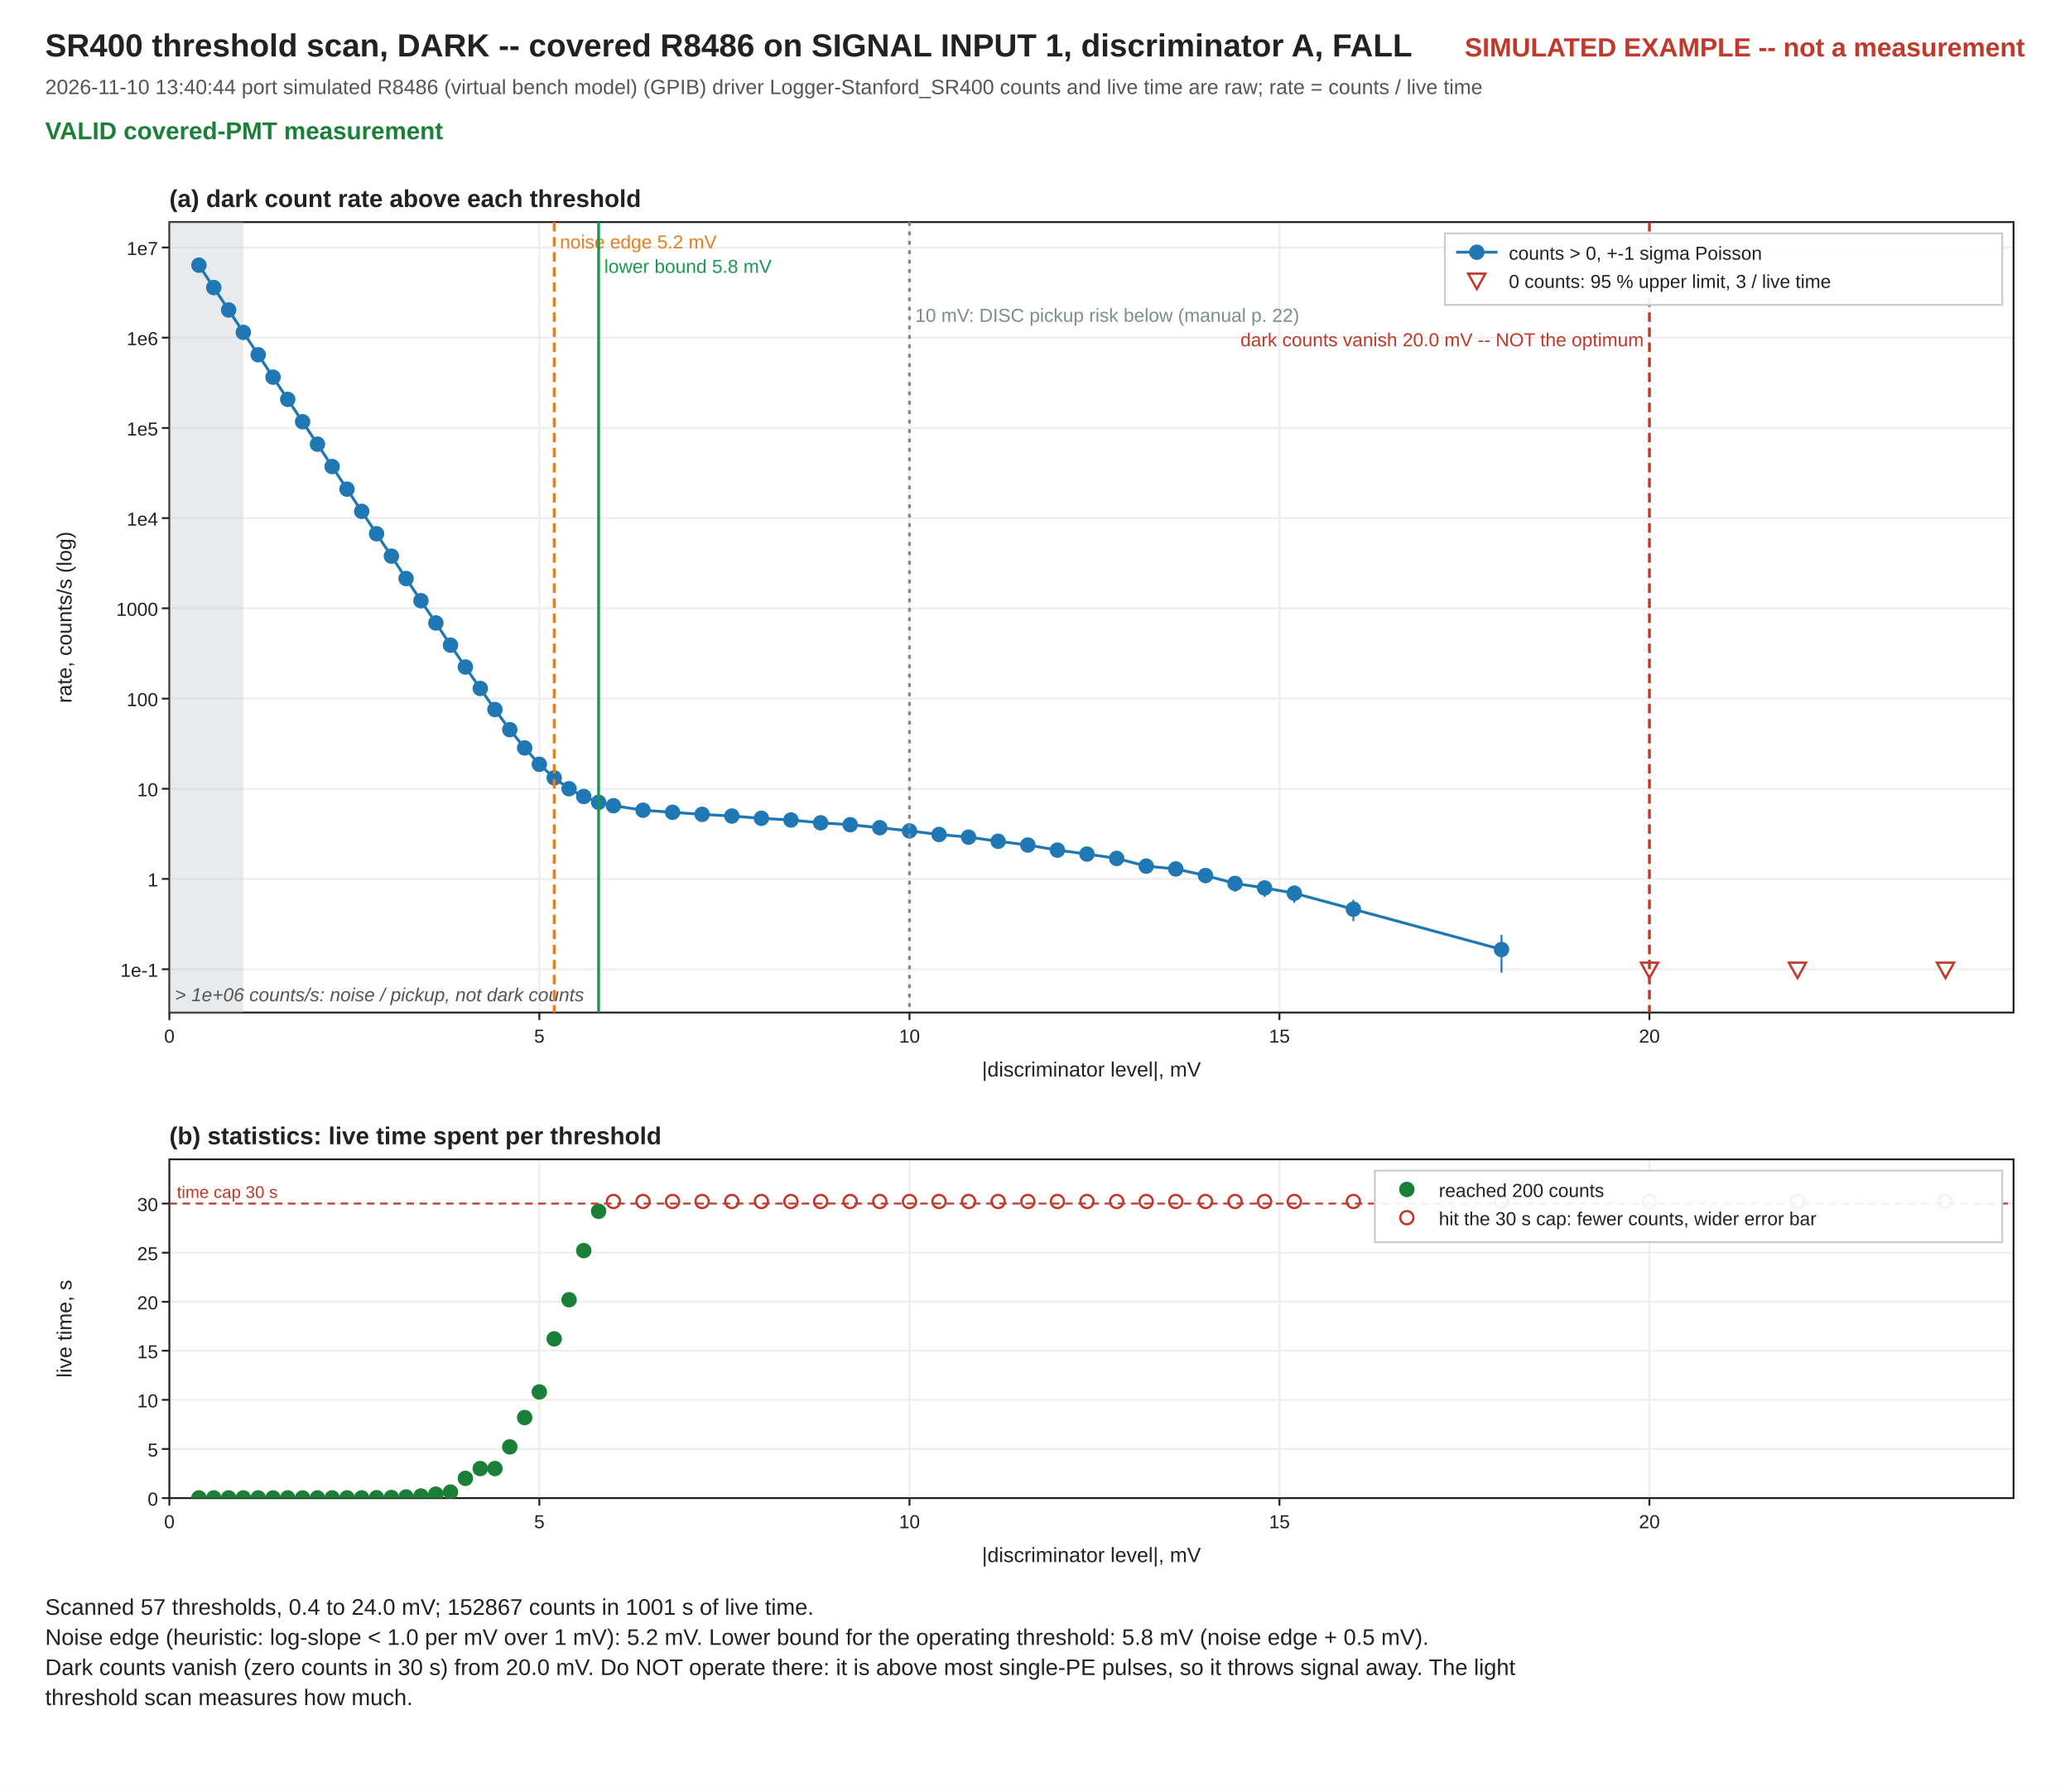
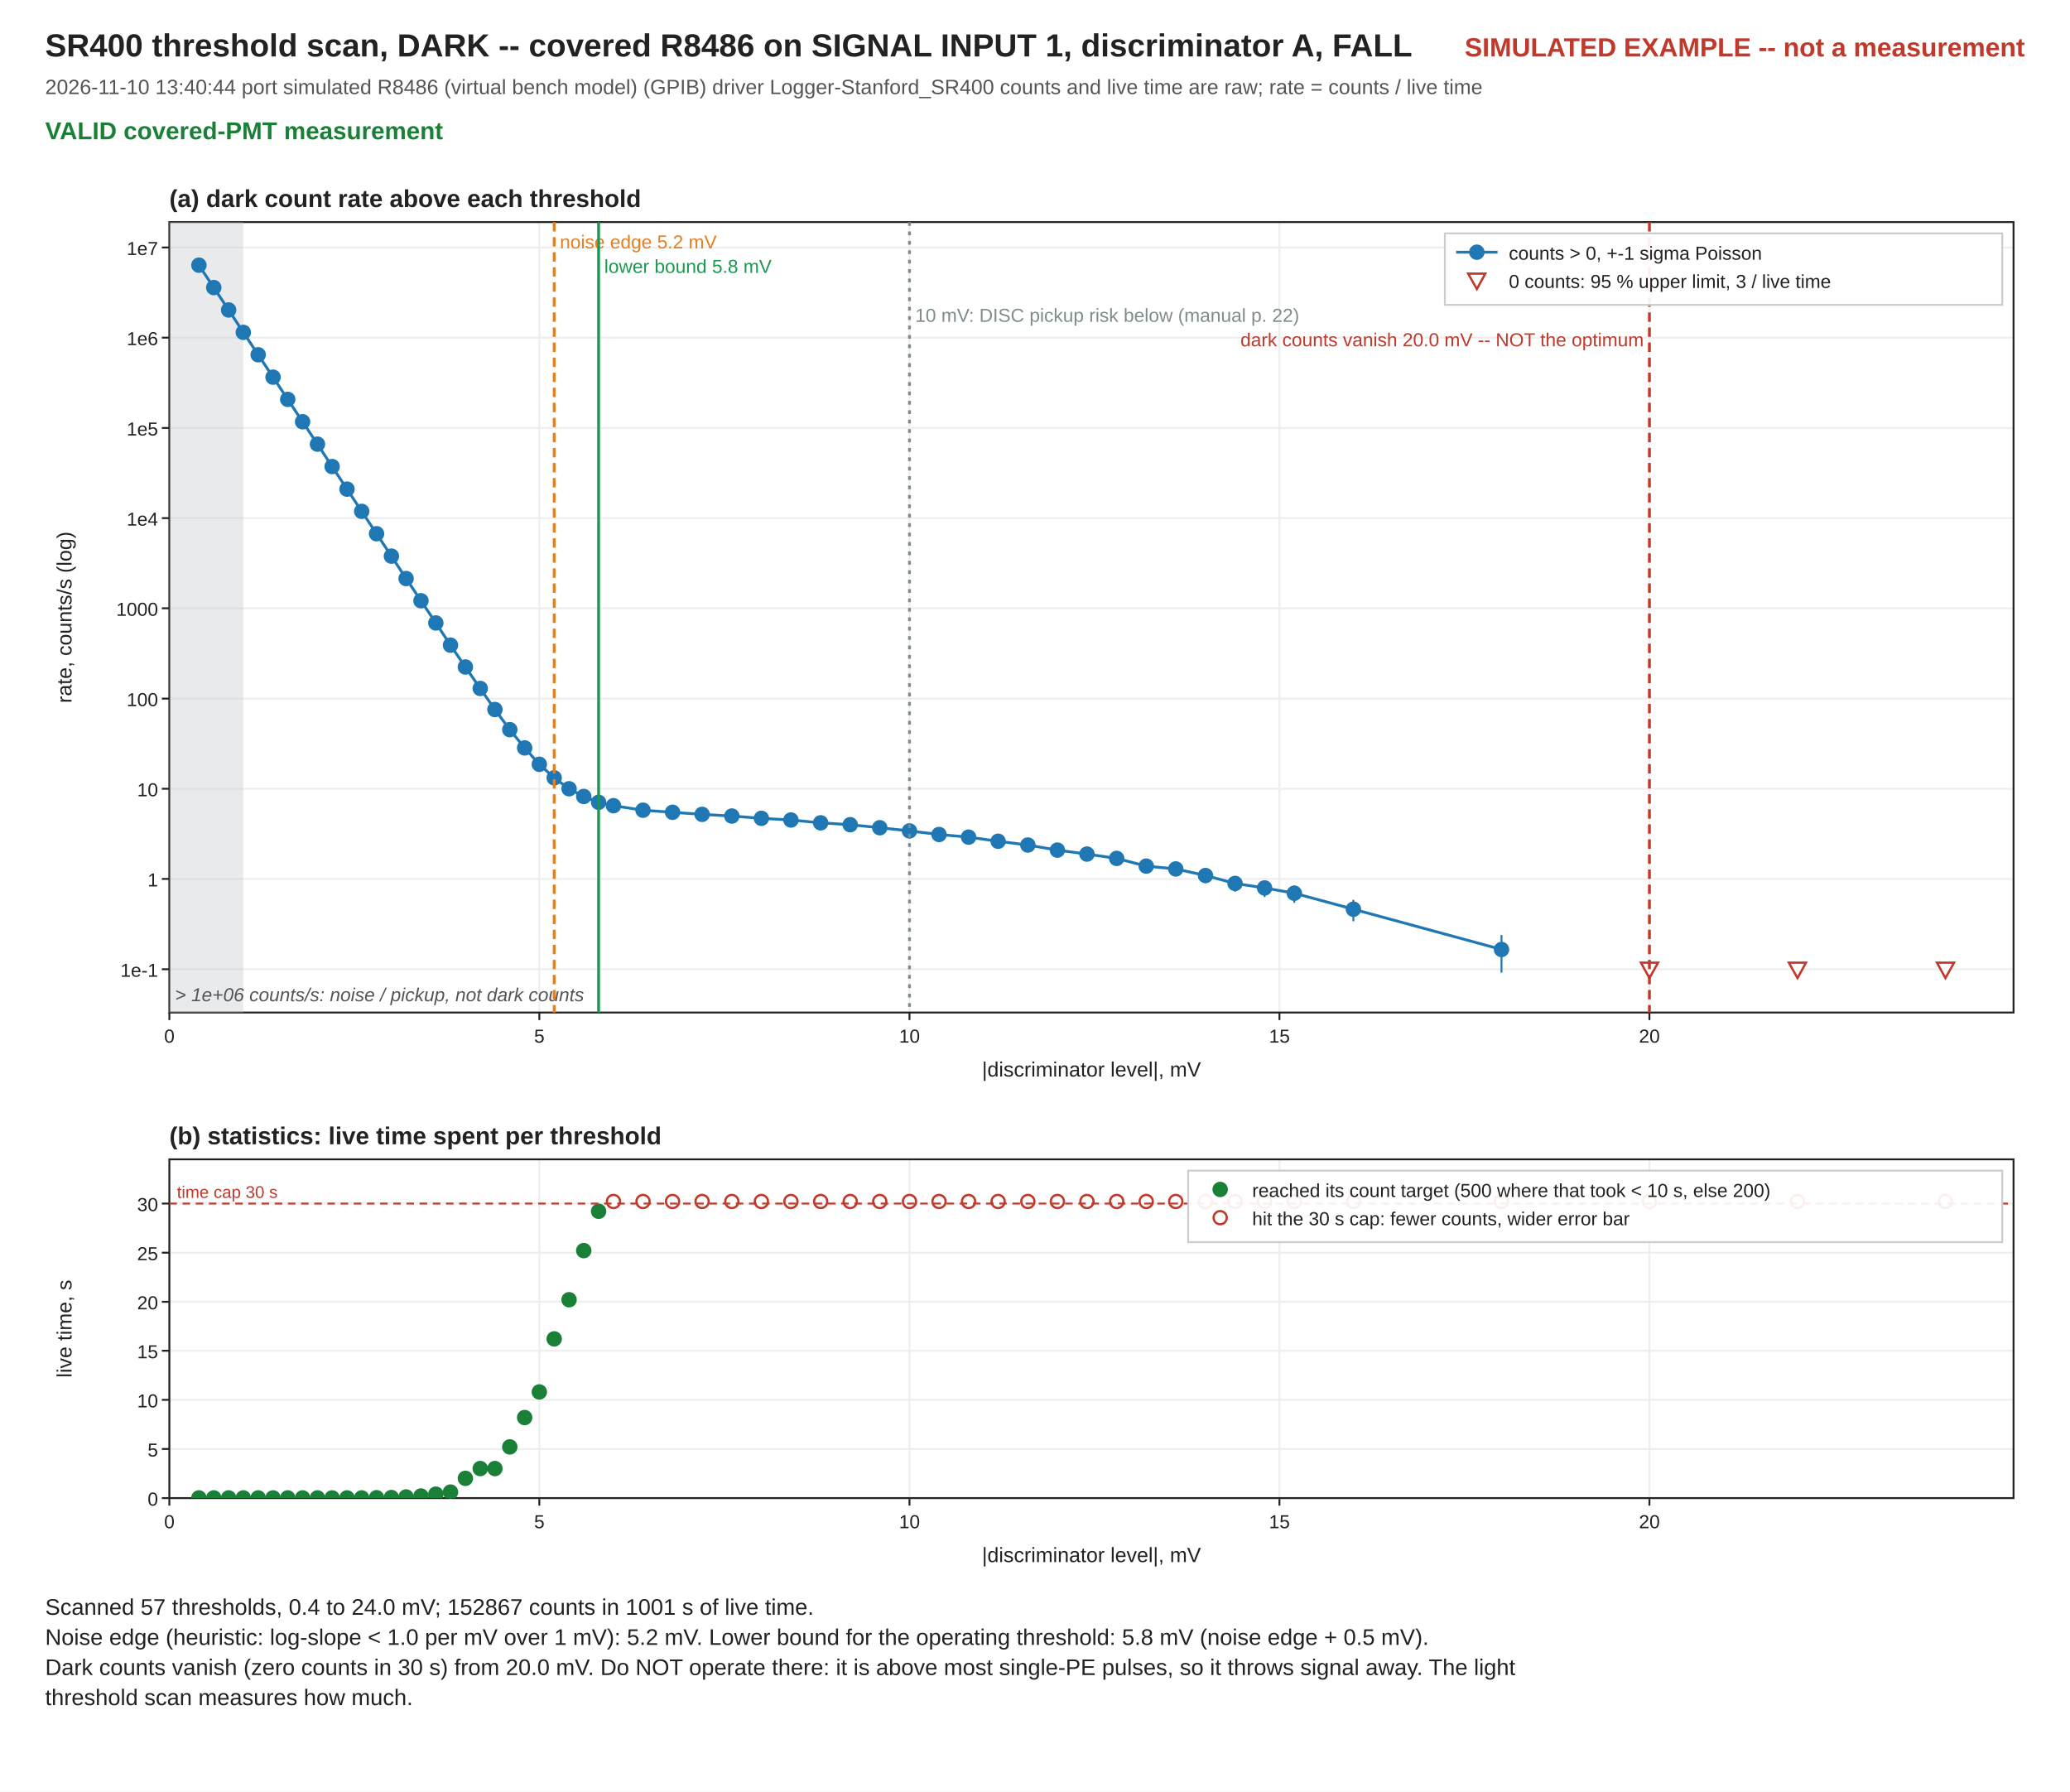
<svg xmlns="http://www.w3.org/2000/svg" width="1100" height="952" viewBox="0 0 1100 952">
  <rect x="0" y="0" width="1100" height="952" fill="white" />
  <text x="24.0" y="30.0" font-size="17" font-family="Arial, sans-serif" text-anchor="start" font-weight="bold" fill="#222">SR400 threshold scan, DARK -- covered R8486 on SIGNAL INPUT 1, discriminator A, FALL</text>
  <text x="1076.0" y="30.0" font-size="14" font-family="Arial, sans-serif" text-anchor="end" font-weight="bold" fill="#c0392b">SIMULATED EXAMPLE -- not a measurement</text>
  <text x="24.0" y="50.0" font-size="11" font-family="Arial, sans-serif" text-anchor="start" font-weight="normal" fill="#555">2026-11-10 13:40:44   port simulated R8486 (virtual bench model) (GPIB)   driver Logger-Stanford_SR400   counts and live time are raw; rate = counts / live time</text>
  <text x="24.0" y="74.0" font-size="13" font-family="Arial, sans-serif" text-anchor="start" font-weight="bold" fill="#1a7f37">VALID covered-PMT measurement</text>
  <clipPath id="clip1">
    <rect x="90.0" y="118.0" width="980.0" height="420.0" />
  </clipPath>
  <line x1="90.0" y1="118.0" x2="90.0" y2="538.0" stroke="#eeeeee" stroke-width="1" />
  <line x1="90.0" y1="538.0" x2="90.0" y2="542.0" stroke="#222" stroke-width="1" />
  <text x="90.0" y="554.0" font-size="10" font-family="Arial, sans-serif" text-anchor="middle" font-weight="normal" fill="#222">0</text>
  <line x1="286.6" y1="118.0" x2="286.6" y2="538.0" stroke="#eeeeee" stroke-width="1" />
  <line x1="286.6" y1="538.0" x2="286.6" y2="542.0" stroke="#222" stroke-width="1" />
  <text x="286.6" y="554.0" font-size="10" font-family="Arial, sans-serif" text-anchor="middle" font-weight="normal" fill="#222">5</text>
  <line x1="483.3" y1="118.0" x2="483.3" y2="538.0" stroke="#eeeeee" stroke-width="1" />
  <line x1="483.3" y1="538.0" x2="483.3" y2="542.0" stroke="#222" stroke-width="1" />
  <text x="483.3" y="554.0" font-size="10" font-family="Arial, sans-serif" text-anchor="middle" font-weight="normal" fill="#222">10</text>
  <line x1="679.9" y1="118.0" x2="679.9" y2="538.0" stroke="#eeeeee" stroke-width="1" />
  <line x1="679.9" y1="538.0" x2="679.9" y2="542.0" stroke="#222" stroke-width="1" />
  <text x="679.9" y="554.0" font-size="10" font-family="Arial, sans-serif" text-anchor="middle" font-weight="normal" fill="#222">15</text>
  <line x1="876.5" y1="118.0" x2="876.5" y2="538.0" stroke="#eeeeee" stroke-width="1" />
  <line x1="876.5" y1="538.0" x2="876.5" y2="542.0" stroke="#222" stroke-width="1" />
  <text x="876.5" y="554.0" font-size="10" font-family="Arial, sans-serif" text-anchor="middle" font-weight="normal" fill="#222">20</text>
  <line x1="90.0" y1="515.0" x2="1070.0" y2="515.0" stroke="#eeeeee" stroke-width="1" />
  <line x1="86.0" y1="515.0" x2="90.0" y2="515.0" stroke="#222" stroke-width="1" />
  <text x="84.0" y="519.0" font-size="10" font-family="Arial, sans-serif" text-anchor="end" font-weight="normal" fill="#222">1e-1</text>
  <line x1="90.0" y1="467.0" x2="1070.0" y2="467.0" stroke="#eeeeee" stroke-width="1" />
  <line x1="86.0" y1="467.0" x2="90.0" y2="467.0" stroke="#222" stroke-width="1" />
  <text x="84.0" y="471.0" font-size="10" font-family="Arial, sans-serif" text-anchor="end" font-weight="normal" fill="#222">1</text>
  <line x1="90.0" y1="419.1" x2="1070.0" y2="419.1" stroke="#eeeeee" stroke-width="1" />
  <line x1="86.0" y1="419.1" x2="90.0" y2="419.1" stroke="#222" stroke-width="1" />
  <text x="84.0" y="423.1" font-size="10" font-family="Arial, sans-serif" text-anchor="end" font-weight="normal" fill="#222">10</text>
  <line x1="90.0" y1="371.2" x2="1070.0" y2="371.2" stroke="#eeeeee" stroke-width="1" />
  <line x1="86.0" y1="371.2" x2="90.0" y2="371.2" stroke="#222" stroke-width="1" />
  <text x="84.0" y="375.2" font-size="10" font-family="Arial, sans-serif" text-anchor="end" font-weight="normal" fill="#222">100</text>
  <line x1="90.0" y1="323.2" x2="1070.0" y2="323.2" stroke="#eeeeee" stroke-width="1" />
  <line x1="86.0" y1="323.2" x2="90.0" y2="323.2" stroke="#222" stroke-width="1" />
  <text x="84.0" y="327.2" font-size="10" font-family="Arial, sans-serif" text-anchor="end" font-weight="normal" fill="#222">1000</text>
  <line x1="90.0" y1="275.3" x2="1070.0" y2="275.3" stroke="#eeeeee" stroke-width="1" />
  <line x1="86.0" y1="275.3" x2="90.0" y2="275.3" stroke="#222" stroke-width="1" />
  <text x="84.0" y="279.3" font-size="10" font-family="Arial, sans-serif" text-anchor="end" font-weight="normal" fill="#222">1e4</text>
  <line x1="90.0" y1="227.4" x2="1070.0" y2="227.4" stroke="#eeeeee" stroke-width="1" />
  <line x1="86.0" y1="227.4" x2="90.0" y2="227.4" stroke="#222" stroke-width="1" />
  <text x="84.0" y="231.4" font-size="10" font-family="Arial, sans-serif" text-anchor="end" font-weight="normal" fill="#222">1e5</text>
  <line x1="90.0" y1="179.4" x2="1070.0" y2="179.4" stroke="#eeeeee" stroke-width="1" />
  <line x1="86.0" y1="179.4" x2="90.0" y2="179.4" stroke="#222" stroke-width="1" />
  <text x="84.0" y="183.4" font-size="10" font-family="Arial, sans-serif" text-anchor="end" font-weight="normal" fill="#222">1e6</text>
  <line x1="90.0" y1="131.5" x2="1070.0" y2="131.5" stroke="#eeeeee" stroke-width="1" />
  <line x1="86.0" y1="131.5" x2="90.0" y2="131.5" stroke="#222" stroke-width="1" />
  <text x="84.0" y="135.5" font-size="10" font-family="Arial, sans-serif" text-anchor="end" font-weight="normal" fill="#222">1e7</text>
  <rect x="90.0" y="118.0" width="980.0" height="420.0" fill="none" stroke="#222" fill-opacity="1.0" />
  <text x="90.0" y="110.0" font-size="13" font-family="Arial, sans-serif" text-anchor="start" font-weight="bold" fill="#222">(a) dark count rate above each threshold</text>
  <text x="580.0" y="572.0" font-size="11" font-family="Arial, sans-serif" text-anchor="middle" font-weight="normal" fill="#222">|discriminator level|, mV</text>
  <text x="38.0" y="328.0" font-size="11" font-family="Arial, sans-serif" text-anchor="middle" font-weight="normal" fill="#222" transform="rotate(-90 38.0 328.0)">rate, counts/s (log)</text>
  <rect x="90.0" y="118.0" width="39.3" height="420.0" fill="#bdc3c7" stroke="none" fill-opacity="0.35" />
  <text x="93.0" y="532.0" font-size="10" font-family="Arial, sans-serif" text-anchor="start" font-weight="normal" fill="#555" font-style="italic">&gt; 1e+06 counts/s: noise / pickup, not dark counts</text>
  <line x1="105.7" y1="140.8" x2="105.7" y2="141.0" stroke="#1f77b4" stroke-width="1" clip-path="url(#clip1)" />
  <line x1="113.6" y1="152.7" x2="113.6" y2="152.9" stroke="#1f77b4" stroke-width="1" clip-path="url(#clip1)" />
  <line x1="121.5" y1="164.5" x2="121.5" y2="164.8" stroke="#1f77b4" stroke-width="1" clip-path="url(#clip1)" />
  <line x1="129.3" y1="176.4" x2="129.3" y2="176.8" stroke="#1f77b4" stroke-width="1" clip-path="url(#clip1)" />
  <line x1="137.2" y1="188.2" x2="137.2" y2="188.7" stroke="#1f77b4" stroke-width="1" clip-path="url(#clip1)" />
  <line x1="145.1" y1="200.0" x2="145.1" y2="200.7" stroke="#1f77b4" stroke-width="1" clip-path="url(#clip1)" />
  <line x1="152.9" y1="211.8" x2="152.9" y2="212.7" stroke="#1f77b4" stroke-width="1" clip-path="url(#clip1)" />
  <line x1="160.8" y1="223.5" x2="160.8" y2="224.8" stroke="#1f77b4" stroke-width="1" clip-path="url(#clip1)" />
  <line x1="168.7" y1="235.2" x2="168.7" y2="236.9" stroke="#1f77b4" stroke-width="1" clip-path="url(#clip1)" />
  <line x1="176.5" y1="246.9" x2="176.5" y2="249.0" stroke="#1f77b4" stroke-width="1" clip-path="url(#clip1)" />
  <line x1="184.4" y1="258.5" x2="184.4" y2="261.4" stroke="#1f77b4" stroke-width="1" clip-path="url(#clip1)" />
  <line x1="192.2" y1="270.4" x2="192.2" y2="273.1" stroke="#1f77b4" stroke-width="1" clip-path="url(#clip1)" />
  <line x1="200.1" y1="282.4" x2="200.1" y2="285.0" stroke="#1f77b4" stroke-width="1" clip-path="url(#clip1)" />
  <line x1="208.0" y1="294.1" x2="208.0" y2="296.9" stroke="#1f77b4" stroke-width="1" clip-path="url(#clip1)" />
  <line x1="215.8" y1="306.0" x2="215.8" y2="308.8" stroke="#1f77b4" stroke-width="1" clip-path="url(#clip1)" />
  <line x1="223.7" y1="317.9" x2="223.7" y2="320.6" stroke="#1f77b4" stroke-width="1" clip-path="url(#clip1)" />
  <line x1="231.6" y1="329.8" x2="231.6" y2="332.2" stroke="#1f77b4" stroke-width="1" clip-path="url(#clip1)" />
  <line x1="239.4" y1="341.4" x2="239.4" y2="344.1" stroke="#1f77b4" stroke-width="1" clip-path="url(#clip1)" />
  <line x1="247.3" y1="353.4" x2="247.3" y2="355.4" stroke="#1f77b4" stroke-width="1" clip-path="url(#clip1)" />
  <line x1="255.2" y1="364.8" x2="255.2" y2="366.9" stroke="#1f77b4" stroke-width="1" clip-path="url(#clip1)" />
  <line x1="263.0" y1="375.6" x2="263.0" y2="378.4" stroke="#1f77b4" stroke-width="1" clip-path="url(#clip1)" />
  <line x1="270.9" y1="386.4" x2="270.9" y2="389.1" stroke="#1f77b4" stroke-width="1" clip-path="url(#clip1)" />
  <line x1="278.8" y1="396.1" x2="278.8" y2="398.8" stroke="#1f77b4" stroke-width="1" clip-path="url(#clip1)" />
  <line x1="286.6" y1="404.7" x2="286.6" y2="407.6" stroke="#1f77b4" stroke-width="1" clip-path="url(#clip1)" />
  <line x1="294.5" y1="412.0" x2="294.5" y2="414.8" stroke="#1f77b4" stroke-width="1" clip-path="url(#clip1)" />
  <line x1="302.4" y1="417.7" x2="302.4" y2="420.6" stroke="#1f77b4" stroke-width="1" clip-path="url(#clip1)" />
  <line x1="310.2" y1="421.8" x2="310.2" y2="424.7" stroke="#1f77b4" stroke-width="1" clip-path="url(#clip1)" />
  <line x1="318.1" y1="424.9" x2="318.1" y2="427.8" stroke="#1f77b4" stroke-width="1" clip-path="url(#clip1)" />
  <line x1="326.0" y1="426.7" x2="326.0" y2="429.7" stroke="#1f77b4" stroke-width="1" clip-path="url(#clip1)" />
  <line x1="341.7" y1="429.0" x2="341.7" y2="432.1" stroke="#1f77b4" stroke-width="1" clip-path="url(#clip1)" />
  <line x1="357.4" y1="430.0" x2="357.4" y2="433.3" stroke="#1f77b4" stroke-width="1" clip-path="url(#clip1)" />
  <line x1="373.1" y1="431.1" x2="373.1" y2="434.5" stroke="#1f77b4" stroke-width="1" clip-path="url(#clip1)" />
  <line x1="388.9" y1="431.9" x2="388.9" y2="435.3" stroke="#1f77b4" stroke-width="1" clip-path="url(#clip1)" />
  <line x1="404.6" y1="433.2" x2="404.6" y2="436.7" stroke="#1f77b4" stroke-width="1" clip-path="url(#clip1)" />
  <line x1="420.3" y1="434.0" x2="420.3" y2="437.6" stroke="#1f77b4" stroke-width="1" clip-path="url(#clip1)" />
  <line x1="436.1" y1="435.4" x2="436.1" y2="439.1" stroke="#1f77b4" stroke-width="1" clip-path="url(#clip1)" />
  <line x1="451.8" y1="436.4" x2="451.8" y2="440.1" stroke="#1f77b4" stroke-width="1" clip-path="url(#clip1)" />
  <line x1="467.5" y1="437.9" x2="467.5" y2="441.8" stroke="#1f77b4" stroke-width="1" clip-path="url(#clip1)" />
  <line x1="483.3" y1="439.6" x2="483.3" y2="443.7" stroke="#1f77b4" stroke-width="1" clip-path="url(#clip1)" />
  <line x1="499.0" y1="441.4" x2="499.0" y2="445.7" stroke="#1f77b4" stroke-width="1" clip-path="url(#clip1)" />
  <line x1="514.7" y1="442.7" x2="514.7" y2="447.1" stroke="#1f77b4" stroke-width="1" clip-path="url(#clip1)" />
  <line x1="530.4" y1="444.8" x2="530.4" y2="449.5" stroke="#1f77b4" stroke-width="1" clip-path="url(#clip1)" />
  <line x1="546.2" y1="446.7" x2="546.2" y2="451.6" stroke="#1f77b4" stroke-width="1" clip-path="url(#clip1)" />
  <line x1="561.9" y1="449.3" x2="561.9" y2="454.6" stroke="#1f77b4" stroke-width="1" clip-path="url(#clip1)" />
  <line x1="577.6" y1="451.2" x2="577.6" y2="456.8" stroke="#1f77b4" stroke-width="1" clip-path="url(#clip1)" />
  <line x1="593.4" y1="453.4" x2="593.4" y2="459.3" stroke="#1f77b4" stroke-width="1" clip-path="url(#clip1)" />
  <line x1="609.1" y1="457.2" x2="609.1" y2="463.7" stroke="#1f77b4" stroke-width="1" clip-path="url(#clip1)" />
  <line x1="624.8" y1="458.6" x2="624.8" y2="465.4" stroke="#1f77b4" stroke-width="1" clip-path="url(#clip1)" />
  <line x1="640.6" y1="461.9" x2="640.6" y2="469.2" stroke="#1f77b4" stroke-width="1" clip-path="url(#clip1)" />
  <line x1="656.3" y1="465.7" x2="656.3" y2="473.8" stroke="#1f77b4" stroke-width="1" clip-path="url(#clip1)" />
  <line x1="672.0" y1="468.0" x2="672.0" y2="476.6" stroke="#1f77b4" stroke-width="1" clip-path="url(#clip1)" />
  <line x1="687.8" y1="470.5" x2="687.8" y2="479.7" stroke="#1f77b4" stroke-width="1" clip-path="url(#clip1)" />
  <line x1="719.2" y1="478.1" x2="719.2" y2="489.5" stroke="#1f77b4" stroke-width="1" clip-path="url(#clip1)" />
  <line x1="797.9" y1="496.8" x2="797.9" y2="516.8" stroke="#1f77b4" stroke-width="1" clip-path="url(#clip1)" />
  <polyline points="105.7,140.9 113.6,152.8 121.5,164.7 129.3,176.6 137.2,188.5 145.1,200.4 152.9,212.2 160.8,224.1 168.7,236.0 176.5,247.9 184.4,259.9 192.2,271.7 200.1,283.6 208.0,295.5 215.8,307.4 223.7,319.2 231.6,331.0 239.4,342.8 247.3,354.4 255.2,365.8 263.0,377.0 270.9,387.7 278.8,397.4 286.6,406.1 294.5,413.3 302.4,419.1 310.2,423.2 318.1,426.3 326.0,428.1 341.7,430.5 357.4,431.6 373.1,432.7 388.9,433.6 404.6,434.8 420.3,435.7 436.1,437.2 451.8,438.2 467.5,439.8 483.3,441.5 499.0,443.4 514.7,444.8 530.4,447.0 546.2,449.0 561.9,451.7 577.6,453.8 593.4,456.1 609.1,460.2 624.8,461.7 640.6,465.2 656.3,469.4 672.0,471.8 687.8,474.6 719.2,483.1 797.9,504.5" fill="none" stroke="#1f77b4" stroke-width="1.5" clip-path="url(#clip1)" />
  <circle cx="105.7" cy="140.9" r="3.5" fill="#1f77b4" stroke="#1f77b4" stroke-width="1.2" clip-path="url(#clip1)" />
  <circle cx="113.6" cy="152.8" r="3.5" fill="#1f77b4" stroke="#1f77b4" stroke-width="1.2" clip-path="url(#clip1)" />
  <circle cx="121.5" cy="164.7" r="3.5" fill="#1f77b4" stroke="#1f77b4" stroke-width="1.2" clip-path="url(#clip1)" />
  <circle cx="129.3" cy="176.6" r="3.5" fill="#1f77b4" stroke="#1f77b4" stroke-width="1.2" clip-path="url(#clip1)" />
  <circle cx="137.2" cy="188.5" r="3.5" fill="#1f77b4" stroke="#1f77b4" stroke-width="1.2" clip-path="url(#clip1)" />
  <circle cx="145.1" cy="200.4" r="3.5" fill="#1f77b4" stroke="#1f77b4" stroke-width="1.2" clip-path="url(#clip1)" />
  <circle cx="152.9" cy="212.2" r="3.5" fill="#1f77b4" stroke="#1f77b4" stroke-width="1.2" clip-path="url(#clip1)" />
  <circle cx="160.8" cy="224.1" r="3.5" fill="#1f77b4" stroke="#1f77b4" stroke-width="1.2" clip-path="url(#clip1)" />
  <circle cx="168.7" cy="236.0" r="3.5" fill="#1f77b4" stroke="#1f77b4" stroke-width="1.2" clip-path="url(#clip1)" />
  <circle cx="176.5" cy="247.9" r="3.5" fill="#1f77b4" stroke="#1f77b4" stroke-width="1.2" clip-path="url(#clip1)" />
  <circle cx="184.4" cy="259.9" r="3.5" fill="#1f77b4" stroke="#1f77b4" stroke-width="1.2" clip-path="url(#clip1)" />
  <circle cx="192.2" cy="271.7" r="3.5" fill="#1f77b4" stroke="#1f77b4" stroke-width="1.2" clip-path="url(#clip1)" />
  <circle cx="200.1" cy="283.6" r="3.5" fill="#1f77b4" stroke="#1f77b4" stroke-width="1.2" clip-path="url(#clip1)" />
  <circle cx="208.0" cy="295.5" r="3.5" fill="#1f77b4" stroke="#1f77b4" stroke-width="1.2" clip-path="url(#clip1)" />
  <circle cx="215.8" cy="307.4" r="3.5" fill="#1f77b4" stroke="#1f77b4" stroke-width="1.2" clip-path="url(#clip1)" />
  <circle cx="223.7" cy="319.2" r="3.5" fill="#1f77b4" stroke="#1f77b4" stroke-width="1.2" clip-path="url(#clip1)" />
  <circle cx="231.6" cy="331.0" r="3.5" fill="#1f77b4" stroke="#1f77b4" stroke-width="1.2" clip-path="url(#clip1)" />
  <circle cx="239.4" cy="342.8" r="3.5" fill="#1f77b4" stroke="#1f77b4" stroke-width="1.2" clip-path="url(#clip1)" />
  <circle cx="247.3" cy="354.4" r="3.5" fill="#1f77b4" stroke="#1f77b4" stroke-width="1.2" clip-path="url(#clip1)" />
  <circle cx="255.2" cy="365.8" r="3.5" fill="#1f77b4" stroke="#1f77b4" stroke-width="1.2" clip-path="url(#clip1)" />
  <circle cx="263.0" cy="377.0" r="3.5" fill="#1f77b4" stroke="#1f77b4" stroke-width="1.2" clip-path="url(#clip1)" />
  <circle cx="270.9" cy="387.7" r="3.5" fill="#1f77b4" stroke="#1f77b4" stroke-width="1.2" clip-path="url(#clip1)" />
  <circle cx="278.8" cy="397.4" r="3.5" fill="#1f77b4" stroke="#1f77b4" stroke-width="1.2" clip-path="url(#clip1)" />
  <circle cx="286.6" cy="406.1" r="3.5" fill="#1f77b4" stroke="#1f77b4" stroke-width="1.2" clip-path="url(#clip1)" />
  <circle cx="294.5" cy="413.3" r="3.5" fill="#1f77b4" stroke="#1f77b4" stroke-width="1.2" clip-path="url(#clip1)" />
  <circle cx="302.4" cy="419.1" r="3.5" fill="#1f77b4" stroke="#1f77b4" stroke-width="1.2" clip-path="url(#clip1)" />
  <circle cx="310.2" cy="423.2" r="3.5" fill="#1f77b4" stroke="#1f77b4" stroke-width="1.2" clip-path="url(#clip1)" />
  <circle cx="318.1" cy="426.3" r="3.5" fill="#1f77b4" stroke="#1f77b4" stroke-width="1.2" clip-path="url(#clip1)" />
  <circle cx="326.0" cy="428.1" r="3.5" fill="#1f77b4" stroke="#1f77b4" stroke-width="1.2" clip-path="url(#clip1)" />
  <circle cx="341.7" cy="430.5" r="3.5" fill="#1f77b4" stroke="#1f77b4" stroke-width="1.2" clip-path="url(#clip1)" />
  <circle cx="357.4" cy="431.6" r="3.5" fill="#1f77b4" stroke="#1f77b4" stroke-width="1.2" clip-path="url(#clip1)" />
  <circle cx="373.1" cy="432.7" r="3.5" fill="#1f77b4" stroke="#1f77b4" stroke-width="1.2" clip-path="url(#clip1)" />
  <circle cx="388.9" cy="433.6" r="3.5" fill="#1f77b4" stroke="#1f77b4" stroke-width="1.2" clip-path="url(#clip1)" />
  <circle cx="404.6" cy="434.8" r="3.5" fill="#1f77b4" stroke="#1f77b4" stroke-width="1.2" clip-path="url(#clip1)" />
  <circle cx="420.3" cy="435.7" r="3.5" fill="#1f77b4" stroke="#1f77b4" stroke-width="1.2" clip-path="url(#clip1)" />
  <circle cx="436.1" cy="437.2" r="3.5" fill="#1f77b4" stroke="#1f77b4" stroke-width="1.2" clip-path="url(#clip1)" />
  <circle cx="451.8" cy="438.2" r="3.5" fill="#1f77b4" stroke="#1f77b4" stroke-width="1.2" clip-path="url(#clip1)" />
  <circle cx="467.5" cy="439.8" r="3.5" fill="#1f77b4" stroke="#1f77b4" stroke-width="1.2" clip-path="url(#clip1)" />
  <circle cx="483.3" cy="441.5" r="3.5" fill="#1f77b4" stroke="#1f77b4" stroke-width="1.2" clip-path="url(#clip1)" />
  <circle cx="499.0" cy="443.4" r="3.5" fill="#1f77b4" stroke="#1f77b4" stroke-width="1.2" clip-path="url(#clip1)" />
  <circle cx="514.7" cy="444.8" r="3.5" fill="#1f77b4" stroke="#1f77b4" stroke-width="1.2" clip-path="url(#clip1)" />
  <circle cx="530.4" cy="447.0" r="3.5" fill="#1f77b4" stroke="#1f77b4" stroke-width="1.2" clip-path="url(#clip1)" />
  <circle cx="546.2" cy="449.0" r="3.5" fill="#1f77b4" stroke="#1f77b4" stroke-width="1.2" clip-path="url(#clip1)" />
  <circle cx="561.9" cy="451.7" r="3.5" fill="#1f77b4" stroke="#1f77b4" stroke-width="1.2" clip-path="url(#clip1)" />
  <circle cx="577.6" cy="453.8" r="3.5" fill="#1f77b4" stroke="#1f77b4" stroke-width="1.2" clip-path="url(#clip1)" />
  <circle cx="593.4" cy="456.1" r="3.5" fill="#1f77b4" stroke="#1f77b4" stroke-width="1.2" clip-path="url(#clip1)" />
  <circle cx="609.1" cy="460.2" r="3.5" fill="#1f77b4" stroke="#1f77b4" stroke-width="1.2" clip-path="url(#clip1)" />
  <circle cx="624.8" cy="461.7" r="3.5" fill="#1f77b4" stroke="#1f77b4" stroke-width="1.2" clip-path="url(#clip1)" />
  <circle cx="640.6" cy="465.2" r="3.5" fill="#1f77b4" stroke="#1f77b4" stroke-width="1.2" clip-path="url(#clip1)" />
  <circle cx="656.3" cy="469.4" r="3.5" fill="#1f77b4" stroke="#1f77b4" stroke-width="1.2" clip-path="url(#clip1)" />
  <circle cx="672.0" cy="471.8" r="3.5" fill="#1f77b4" stroke="#1f77b4" stroke-width="1.2" clip-path="url(#clip1)" />
  <circle cx="687.8" cy="474.6" r="3.5" fill="#1f77b4" stroke="#1f77b4" stroke-width="1.2" clip-path="url(#clip1)" />
  <circle cx="719.2" cy="483.1" r="3.5" fill="#1f77b4" stroke="#1f77b4" stroke-width="1.2" clip-path="url(#clip1)" />
  <circle cx="797.9" cy="504.5" r="3.5" fill="#1f77b4" stroke="#1f77b4" stroke-width="1.2" clip-path="url(#clip1)" />
  <polygon points="876.5,519.7 872.0,511.5 881.1,511.5" fill="white" stroke="#c0392b" stroke-width="1.2" clip-path="url(#clip1)" />
  <polygon points="955.2,519.7 950.6,511.5 959.7,511.5" fill="white" stroke="#c0392b" stroke-width="1.2" clip-path="url(#clip1)" />
  <polygon points="1033.8,519.7 1029.3,511.5 1038.4,511.5" fill="white" stroke="#c0392b" stroke-width="1.2" clip-path="url(#clip1)" />
  <line x1="483.3" y1="118.0" x2="483.3" y2="538.0" stroke="#7f8c8d" stroke-width="1.5" stroke-dasharray="2,3" />
  <text x="486.3" y="171.0" font-size="10" font-family="Arial, sans-serif" text-anchor="start" font-weight="normal" fill="#7f8c8d">10 mV: DISC pickup risk below (manual p. 22)</text>
  <line x1="294.5" y1="118.0" x2="294.5" y2="538.0" stroke="#e67e22" stroke-width="1.5" stroke-dasharray="5,3" />
  <text x="297.5" y="132.0" font-size="10" font-family="Arial, sans-serif" text-anchor="start" font-weight="normal" fill="#e67e22">noise edge 5.2 mV</text>
  <line x1="318.1" y1="118.0" x2="318.1" y2="538.0" stroke="#1a9850" stroke-width="1.5" />
  <text x="321.1" y="145.0" font-size="10" font-family="Arial, sans-serif" text-anchor="start" font-weight="normal" fill="#1a9850">lower bound 5.8 mV</text>
  <line x1="876.5" y1="118.0" x2="876.5" y2="538.0" stroke="#c0392b" stroke-width="1.5" stroke-dasharray="5,3" />
  <text x="873.5" y="184.0" font-size="10" font-family="Arial, sans-serif" text-anchor="end" font-weight="normal" fill="#c0392b">dark counts vanish 20.0 mV -- NOT the optimum</text>
  <rect x="767.8" y="124.0" width="296.2" height="38.0" fill="white" stroke="#cccccc" fill-opacity="0.92" />
  <line x1="773.8" y1="134.0" x2="795.8" y2="134.0" stroke="#1f77b4" stroke-width="1.5" />
  <circle cx="784.8" cy="134.0" r="3.5" fill="#1f77b4" stroke="#1f77b4" stroke-width="1.2" />
  <text x="801.8" y="138.0" font-size="10" font-family="Arial, sans-serif" text-anchor="start" font-weight="normal" fill="#222">counts &gt; 0, +-1 sigma Poisson</text>
  <polygon points="784.8,153.6 780.2,145.4 789.3,145.4" fill="white" stroke="#c0392b" stroke-width="1.2" />
  <text x="801.8" y="153.0" font-size="10" font-family="Arial, sans-serif" text-anchor="start" font-weight="normal" fill="#222">0 counts: 95 % upper limit, 3 / live time</text>
  <clipPath id="clip2">
    <rect x="90.0" y="616.0" width="980.0" height="180.0" />
  </clipPath>
  <line x1="90.0" y1="616.0" x2="90.0" y2="796.0" stroke="#eeeeee" stroke-width="1" />
  <line x1="90.0" y1="796.0" x2="90.0" y2="800.0" stroke="#222" stroke-width="1" />
  <text x="90.0" y="812.0" font-size="10" font-family="Arial, sans-serif" text-anchor="middle" font-weight="normal" fill="#222">0</text>
  <line x1="286.6" y1="616.0" x2="286.6" y2="796.0" stroke="#eeeeee" stroke-width="1" />
  <line x1="286.6" y1="796.0" x2="286.6" y2="800.0" stroke="#222" stroke-width="1" />
  <text x="286.6" y="812.0" font-size="10" font-family="Arial, sans-serif" text-anchor="middle" font-weight="normal" fill="#222">5</text>
  <line x1="483.3" y1="616.0" x2="483.3" y2="796.0" stroke="#eeeeee" stroke-width="1" />
  <line x1="483.3" y1="796.0" x2="483.3" y2="800.0" stroke="#222" stroke-width="1" />
  <text x="483.3" y="812.0" font-size="10" font-family="Arial, sans-serif" text-anchor="middle" font-weight="normal" fill="#222">10</text>
  <line x1="679.9" y1="616.0" x2="679.9" y2="796.0" stroke="#eeeeee" stroke-width="1" />
  <line x1="679.9" y1="796.0" x2="679.9" y2="800.0" stroke="#222" stroke-width="1" />
  <text x="679.9" y="812.0" font-size="10" font-family="Arial, sans-serif" text-anchor="middle" font-weight="normal" fill="#222">15</text>
  <line x1="876.5" y1="616.0" x2="876.5" y2="796.0" stroke="#eeeeee" stroke-width="1" />
  <line x1="876.5" y1="796.0" x2="876.5" y2="800.0" stroke="#222" stroke-width="1" />
  <text x="876.5" y="812.0" font-size="10" font-family="Arial, sans-serif" text-anchor="middle" font-weight="normal" fill="#222">20</text>
  <line x1="90.0" y1="796.0" x2="1070.0" y2="796.0" stroke="#eeeeee" stroke-width="1" />
  <line x1="86.0" y1="796.0" x2="90.0" y2="796.0" stroke="#222" stroke-width="1" />
  <text x="84.0" y="800.0" font-size="10" font-family="Arial, sans-serif" text-anchor="end" font-weight="normal" fill="#222">0</text>
  <line x1="90.0" y1="769.9" x2="1070.0" y2="769.9" stroke="#eeeeee" stroke-width="1" />
  <line x1="86.0" y1="769.9" x2="90.0" y2="769.9" stroke="#222" stroke-width="1" />
  <text x="84.0" y="773.9" font-size="10" font-family="Arial, sans-serif" text-anchor="end" font-weight="normal" fill="#222">5</text>
  <line x1="90.0" y1="743.8" x2="1070.0" y2="743.8" stroke="#eeeeee" stroke-width="1" />
  <line x1="86.0" y1="743.8" x2="90.0" y2="743.8" stroke="#222" stroke-width="1" />
  <text x="84.0" y="747.8" font-size="10" font-family="Arial, sans-serif" text-anchor="end" font-weight="normal" fill="#222">10</text>
  <line x1="90.0" y1="717.7" x2="1070.0" y2="717.7" stroke="#eeeeee" stroke-width="1" />
  <line x1="86.0" y1="717.7" x2="90.0" y2="717.7" stroke="#222" stroke-width="1" />
  <text x="84.0" y="721.7" font-size="10" font-family="Arial, sans-serif" text-anchor="end" font-weight="normal" fill="#222">15</text>
  <line x1="90.0" y1="691.7" x2="1070.0" y2="691.7" stroke="#eeeeee" stroke-width="1" />
  <line x1="86.0" y1="691.7" x2="90.0" y2="691.7" stroke="#222" stroke-width="1" />
  <text x="84.0" y="695.7" font-size="10" font-family="Arial, sans-serif" text-anchor="end" font-weight="normal" fill="#222">20</text>
  <line x1="90.0" y1="665.6" x2="1070.0" y2="665.6" stroke="#eeeeee" stroke-width="1" />
  <line x1="86.0" y1="665.6" x2="90.0" y2="665.6" stroke="#222" stroke-width="1" />
  <text x="84.0" y="669.6" font-size="10" font-family="Arial, sans-serif" text-anchor="end" font-weight="normal" fill="#222">25</text>
  <line x1="90.0" y1="639.5" x2="1070.0" y2="639.5" stroke="#eeeeee" stroke-width="1" />
  <line x1="86.0" y1="639.5" x2="90.0" y2="639.5" stroke="#222" stroke-width="1" />
  <text x="84.0" y="643.5" font-size="10" font-family="Arial, sans-serif" text-anchor="end" font-weight="normal" fill="#222">30</text>
  <rect x="90.0" y="616.0" width="980.0" height="180.0" fill="none" stroke="#222" fill-opacity="1.0" />
  <text x="90.0" y="608.0" font-size="13" font-family="Arial, sans-serif" text-anchor="start" font-weight="bold" fill="#222">(b) statistics: live time spent per threshold</text>
  <text x="580.0" y="830.0" font-size="11" font-family="Arial, sans-serif" text-anchor="middle" font-weight="normal" fill="#222">|discriminator level|, mV</text>
  <text x="38.0" y="706.0" font-size="11" font-family="Arial, sans-serif" text-anchor="middle" font-weight="normal" fill="#222" transform="rotate(-90 38.0 706.0)">live time, s</text>
  <circle cx="105.7" cy="795.9" r="3.5" fill="#1a7f37" stroke="#1a7f37" stroke-width="1.2" clip-path="url(#clip2)" />
  <circle cx="113.6" cy="795.9" r="3.5" fill="#1a7f37" stroke="#1a7f37" stroke-width="1.2" clip-path="url(#clip2)" />
  <circle cx="121.5" cy="795.9" r="3.5" fill="#1a7f37" stroke="#1a7f37" stroke-width="1.2" clip-path="url(#clip2)" />
  <circle cx="129.3" cy="795.9" r="3.5" fill="#1a7f37" stroke="#1a7f37" stroke-width="1.2" clip-path="url(#clip2)" />
  <circle cx="137.2" cy="795.9" r="3.5" fill="#1a7f37" stroke="#1a7f37" stroke-width="1.2" clip-path="url(#clip2)" />
  <circle cx="145.1" cy="795.9" r="3.5" fill="#1a7f37" stroke="#1a7f37" stroke-width="1.2" clip-path="url(#clip2)" />
  <circle cx="152.9" cy="795.9" r="3.5" fill="#1a7f37" stroke="#1a7f37" stroke-width="1.2" clip-path="url(#clip2)" />
  <circle cx="160.8" cy="795.9" r="3.5" fill="#1a7f37" stroke="#1a7f37" stroke-width="1.2" clip-path="url(#clip2)" />
  <circle cx="168.7" cy="795.9" r="3.5" fill="#1a7f37" stroke="#1a7f37" stroke-width="1.2" clip-path="url(#clip2)" />
  <circle cx="176.5" cy="795.9" r="3.5" fill="#1a7f37" stroke="#1a7f37" stroke-width="1.2" clip-path="url(#clip2)" />
  <circle cx="184.4" cy="795.9" r="3.5" fill="#1a7f37" stroke="#1a7f37" stroke-width="1.2" clip-path="url(#clip2)" />
  <circle cx="192.2" cy="795.9" r="3.5" fill="#1a7f37" stroke="#1a7f37" stroke-width="1.2" clip-path="url(#clip2)" />
  <circle cx="200.1" cy="795.8" r="3.5" fill="#1a7f37" stroke="#1a7f37" stroke-width="1.2" clip-path="url(#clip2)" />
  <circle cx="208.0" cy="795.7" r="3.5" fill="#1a7f37" stroke="#1a7f37" stroke-width="1.2" clip-path="url(#clip2)" />
  <circle cx="215.8" cy="795.4" r="3.5" fill="#1a7f37" stroke="#1a7f37" stroke-width="1.2" clip-path="url(#clip2)" />
  <circle cx="223.7" cy="794.9" r="3.5" fill="#1a7f37" stroke="#1a7f37" stroke-width="1.2" clip-path="url(#clip2)" />
  <circle cx="231.6" cy="793.9" r="3.5" fill="#1a7f37" stroke="#1a7f37" stroke-width="1.2" clip-path="url(#clip2)" />
  <circle cx="239.4" cy="792.8" r="3.5" fill="#1a7f37" stroke="#1a7f37" stroke-width="1.2" clip-path="url(#clip2)" />
  <circle cx="247.3" cy="785.5" r="3.5" fill="#1a7f37" stroke="#1a7f37" stroke-width="1.2" clip-path="url(#clip2)" />
  <circle cx="255.2" cy="780.3" r="3.5" fill="#1a7f37" stroke="#1a7f37" stroke-width="1.2" clip-path="url(#clip2)" />
  <circle cx="263.0" cy="780.3" r="3.5" fill="#1a7f37" stroke="#1a7f37" stroke-width="1.2" clip-path="url(#clip2)" />
  <circle cx="270.9" cy="768.8" r="3.5" fill="#1a7f37" stroke="#1a7f37" stroke-width="1.2" clip-path="url(#clip2)" />
  <circle cx="278.8" cy="753.2" r="3.5" fill="#1a7f37" stroke="#1a7f37" stroke-width="1.2" clip-path="url(#clip2)" />
  <circle cx="286.6" cy="739.6" r="3.5" fill="#1a7f37" stroke="#1a7f37" stroke-width="1.2" clip-path="url(#clip2)" />
  <circle cx="294.5" cy="711.4" r="3.5" fill="#1a7f37" stroke="#1a7f37" stroke-width="1.2" clip-path="url(#clip2)" />
  <circle cx="302.4" cy="690.6" r="3.5" fill="#1a7f37" stroke="#1a7f37" stroke-width="1.2" clip-path="url(#clip2)" />
  <circle cx="310.2" cy="664.5" r="3.5" fill="#1a7f37" stroke="#1a7f37" stroke-width="1.2" clip-path="url(#clip2)" />
  <circle cx="318.1" cy="643.6" r="3.5" fill="#1a7f37" stroke="#1a7f37" stroke-width="1.2" clip-path="url(#clip2)" />
  <circle cx="326.0" cy="638.4" r="3.5" fill="white" stroke="#c0392b" stroke-width="1.2" clip-path="url(#clip2)" />
  <circle cx="341.7" cy="638.4" r="3.5" fill="white" stroke="#c0392b" stroke-width="1.2" clip-path="url(#clip2)" />
  <circle cx="357.4" cy="638.4" r="3.5" fill="white" stroke="#c0392b" stroke-width="1.2" clip-path="url(#clip2)" />
  <circle cx="373.1" cy="638.4" r="3.5" fill="white" stroke="#c0392b" stroke-width="1.2" clip-path="url(#clip2)" />
  <circle cx="388.9" cy="638.4" r="3.5" fill="white" stroke="#c0392b" stroke-width="1.2" clip-path="url(#clip2)" />
  <circle cx="404.6" cy="638.4" r="3.5" fill="white" stroke="#c0392b" stroke-width="1.2" clip-path="url(#clip2)" />
  <circle cx="420.3" cy="638.4" r="3.5" fill="white" stroke="#c0392b" stroke-width="1.2" clip-path="url(#clip2)" />
  <circle cx="436.1" cy="638.4" r="3.5" fill="white" stroke="#c0392b" stroke-width="1.2" clip-path="url(#clip2)" />
  <circle cx="451.8" cy="638.4" r="3.5" fill="white" stroke="#c0392b" stroke-width="1.2" clip-path="url(#clip2)" />
  <circle cx="467.5" cy="638.4" r="3.5" fill="white" stroke="#c0392b" stroke-width="1.2" clip-path="url(#clip2)" />
  <circle cx="483.3" cy="638.4" r="3.5" fill="white" stroke="#c0392b" stroke-width="1.2" clip-path="url(#clip2)" />
  <circle cx="499.0" cy="638.4" r="3.5" fill="white" stroke="#c0392b" stroke-width="1.2" clip-path="url(#clip2)" />
  <circle cx="514.7" cy="638.4" r="3.5" fill="white" stroke="#c0392b" stroke-width="1.2" clip-path="url(#clip2)" />
  <circle cx="530.4" cy="638.4" r="3.5" fill="white" stroke="#c0392b" stroke-width="1.2" clip-path="url(#clip2)" />
  <circle cx="546.2" cy="638.4" r="3.5" fill="white" stroke="#c0392b" stroke-width="1.2" clip-path="url(#clip2)" />
  <circle cx="561.9" cy="638.4" r="3.5" fill="white" stroke="#c0392b" stroke-width="1.2" clip-path="url(#clip2)" />
  <circle cx="577.6" cy="638.4" r="3.5" fill="white" stroke="#c0392b" stroke-width="1.2" clip-path="url(#clip2)" />
  <circle cx="593.4" cy="638.4" r="3.5" fill="white" stroke="#c0392b" stroke-width="1.2" clip-path="url(#clip2)" />
  <circle cx="609.1" cy="638.4" r="3.5" fill="white" stroke="#c0392b" stroke-width="1.2" clip-path="url(#clip2)" />
  <circle cx="624.8" cy="638.4" r="3.5" fill="white" stroke="#c0392b" stroke-width="1.2" clip-path="url(#clip2)" />
  <circle cx="640.6" cy="638.4" r="3.5" fill="white" stroke="#c0392b" stroke-width="1.2" clip-path="url(#clip2)" />
  <circle cx="656.3" cy="638.4" r="3.5" fill="white" stroke="#c0392b" stroke-width="1.2" clip-path="url(#clip2)" />
  <circle cx="672.0" cy="638.4" r="3.5" fill="white" stroke="#c0392b" stroke-width="1.2" clip-path="url(#clip2)" />
  <circle cx="687.8" cy="638.4" r="3.5" fill="white" stroke="#c0392b" stroke-width="1.2" clip-path="url(#clip2)" />
  <circle cx="719.2" cy="638.4" r="3.5" fill="white" stroke="#c0392b" stroke-width="1.2" clip-path="url(#clip2)" />
  <circle cx="797.9" cy="638.4" r="3.5" fill="white" stroke="#c0392b" stroke-width="1.2" clip-path="url(#clip2)" />
  <circle cx="876.5" cy="638.4" r="3.5" fill="white" stroke="#c0392b" stroke-width="1.2" clip-path="url(#clip2)" />
  <circle cx="955.2" cy="638.4" r="3.5" fill="white" stroke="#c0392b" stroke-width="1.2" clip-path="url(#clip2)" />
  <circle cx="1033.8" cy="638.4" r="3.5" fill="white" stroke="#c0392b" stroke-width="1.2" clip-path="url(#clip2)" />
  <line x1="90.0" y1="639.5" x2="1070.0" y2="639.5" stroke="#c0392b" stroke-width="1" stroke-dasharray="4,3" />
  <text x="94.0" y="636.5" font-size="9" font-family="Arial, sans-serif" text-anchor="start" font-weight="normal" fill="#c0392b">time cap 30 s</text>
-   <rect x="730.6" y="622.0" width="333.4" height="38.0" fill="white" stroke="#cccccc" fill-opacity="0.92" />
-   <circle cx="747.6" cy="632.0" r="3.5" fill="#1a7f37" stroke="#1a7f37" stroke-width="1.2" />
-   <text x="764.6" y="636.0" font-size="10" font-family="Arial, sans-serif" text-anchor="start" font-weight="normal" fill="#222">reached 200 counts</text>
-   <circle cx="747.6" cy="647.0" r="3.5" fill="white" stroke="#c0392b" stroke-width="1.2" />
-   <text x="764.6" y="651.0" font-size="10" font-family="Arial, sans-serif" text-anchor="start" font-weight="normal" fill="#222">hit the 30 s cap: fewer counts, wider error bar</text>
+   <rect x="631.4" y="622.0" width="432.6" height="38.0" fill="white" stroke="#cccccc" fill-opacity="0.92" />
+   <circle cx="648.4" cy="632.0" r="3.5" fill="#1a7f37" stroke="#1a7f37" stroke-width="1.2" />
+   <text x="665.4" y="636.0" font-size="10" font-family="Arial, sans-serif" text-anchor="start" font-weight="normal" fill="#222">reached its count target (500 where that took &lt; 10 s, else 200)</text>
+   <circle cx="648.4" cy="647.0" r="3.5" fill="white" stroke="#c0392b" stroke-width="1.2" />
+   <text x="665.4" y="651.0" font-size="10" font-family="Arial, sans-serif" text-anchor="start" font-weight="normal" fill="#222">hit the 30 s cap: fewer counts, wider error bar</text>
  <text x="24.0" y="858.0" font-size="12" font-family="Arial, sans-serif" text-anchor="start" font-weight="normal" fill="#222">Scanned 57 thresholds, 0.4 to 24.0 mV; 152867 counts in 1001 s of live time.</text>
  <text x="24.0" y="874.0" font-size="12" font-family="Arial, sans-serif" text-anchor="start" font-weight="normal" fill="#222">Noise edge (heuristic: log-slope &lt; 1.0 per mV over 1 mV): 5.2 mV.  Lower bound for the operating threshold: 5.8 mV (noise edge + 0.5 mV).</text>
  <text x="24.0" y="890.0" font-size="12" font-family="Arial, sans-serif" text-anchor="start" font-weight="normal" fill="#222">Dark counts vanish (zero counts in 30 s) from 20.0 mV. Do NOT operate there: it is above most single-PE pulses, so it throws signal away. The light</text>
  <text x="24.0" y="906.0" font-size="12" font-family="Arial, sans-serif" text-anchor="start" font-weight="normal" fill="#222">threshold scan measures how much.</text>
</svg>
